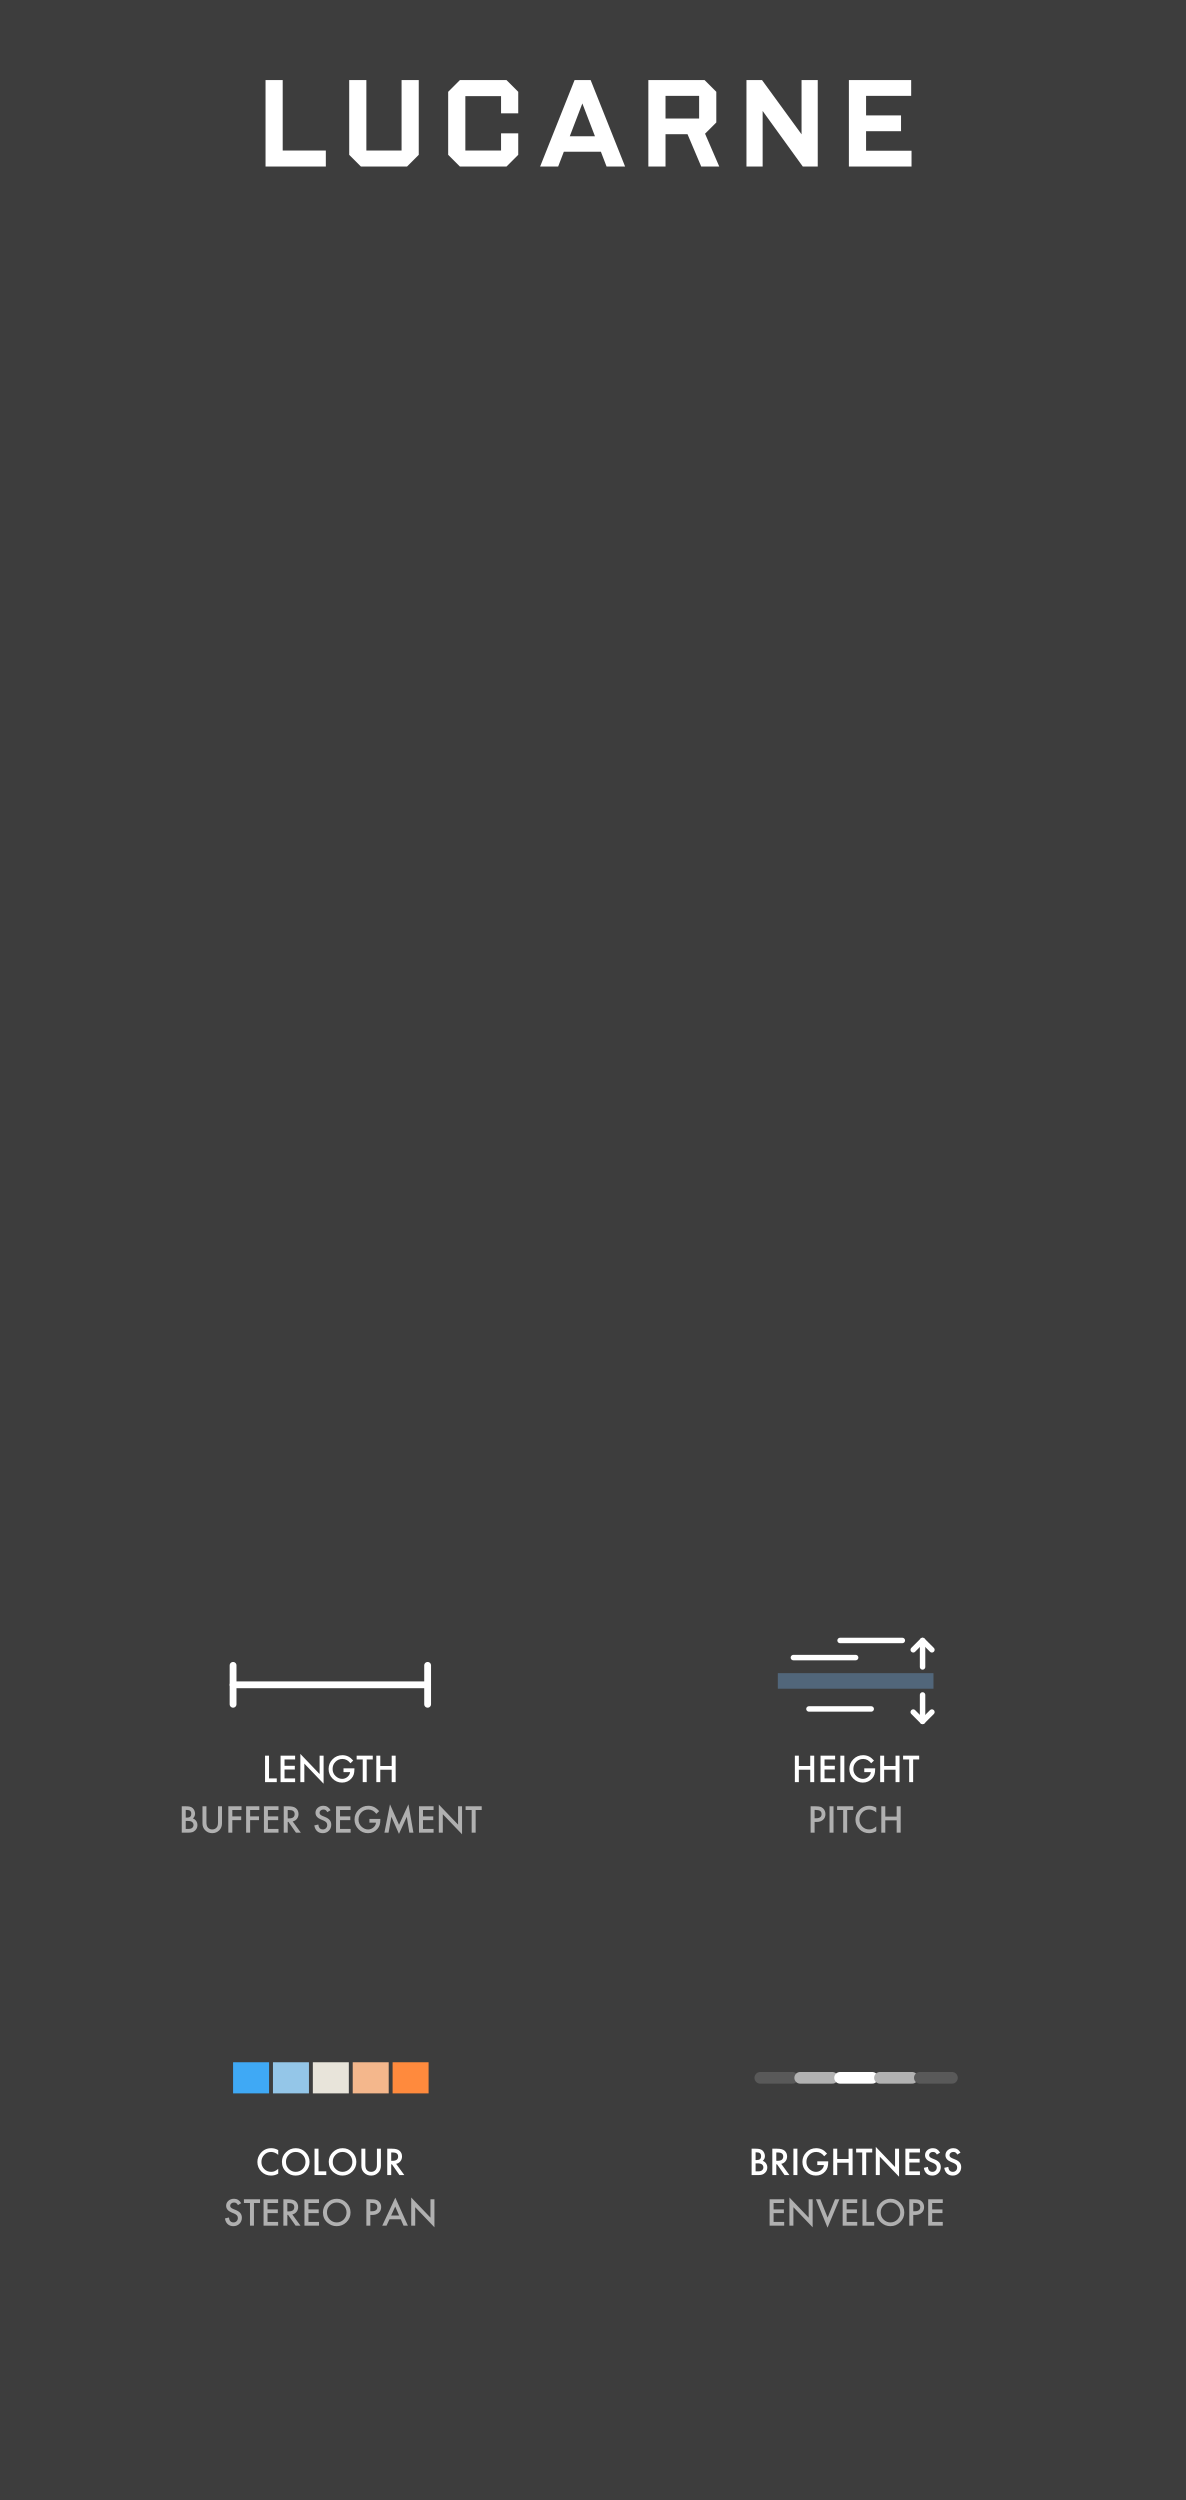
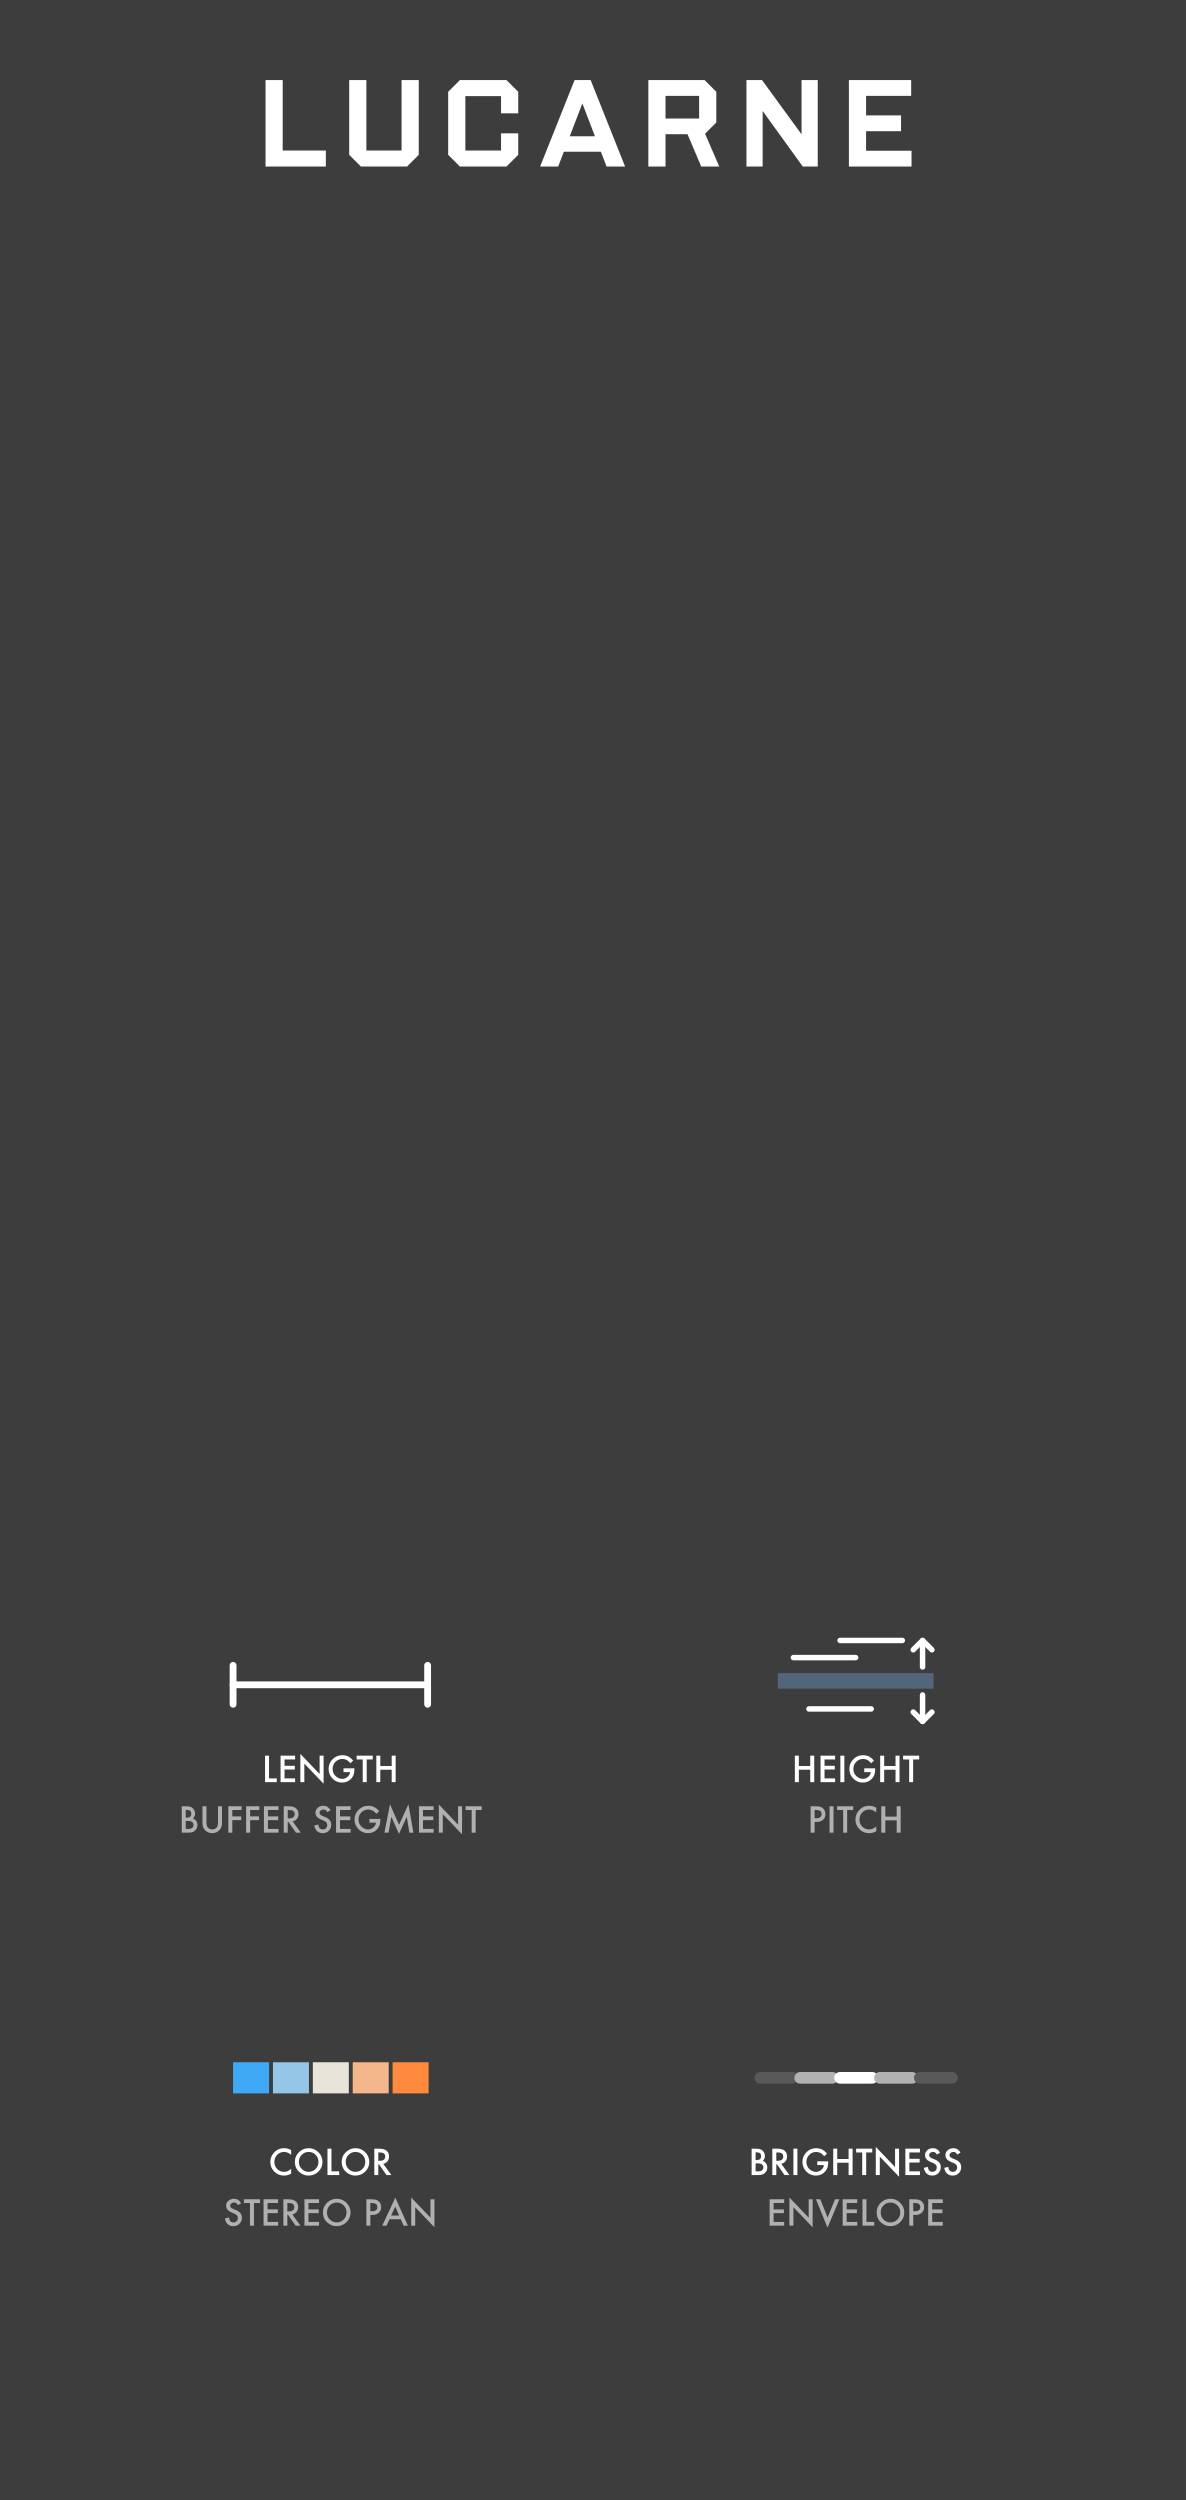
<svg xmlns="http://www.w3.org/2000/svg" version="1.1" width="60.96mm" height="128.5mm" viewBox="0 0 60.96 128.5">
  <g id="panel">
    <rect x="0" y="0" width="60.96" height="128.5" fill="#3d3d3d" />
    <path fill="#ffffff" d="M13.649 8.561H16.748V7.736H14.531V4.116H13.649Z M18.552 8.561H20.921L21.524 7.958V4.116H20.641V7.736H18.831V4.116H17.949V7.958Z M23.639 8.561H26.033L26.637 7.958V6.853H25.754V7.736H23.919V4.941H25.754V5.824H26.637V4.719L26.033 4.116H23.639L23.036 4.719V7.958Z M27.762 8.561H28.689L28.981 7.799H30.886L31.178 8.561H32.13L30.359 4.116H29.533ZM29.286 7.005 29.933 5.316 30.581 7.005Z M33.325 8.561H34.208V6.897H35.338L36.043 8.561H36.97L36.24 6.872L36.818 6.294V4.719L36.215 4.116H33.325ZM34.208 6.091V4.929H35.935V6.091Z M38.368 8.561H39.2V5.704L41.264 8.561H42.032V4.116H41.2V6.904L39.168 4.116H38.368Z M43.633 8.561H46.853V7.748H44.516V6.745H46.313V5.932H44.516V4.929H46.834V4.116H43.633Z" />
    <path fill="#ffffff" d="M13.827 90.243V91.408H14.226V91.6H13.623V90.243Z M15.169 90.435H14.625V90.762H15.154V90.954H14.625V91.408H15.169V91.6H14.421V90.243H15.169Z M15.438 91.6V90.151L16.428 91.186V90.243H16.633V91.683L15.643 90.65V91.6Z M17.656 90.893H18.217V90.938Q18.217 91.091 18.181 91.209Q18.145 91.318 18.062 91.413Q17.873 91.625 17.581 91.625Q17.296 91.625 17.093 91.42Q16.89 91.213 16.89 90.924Q16.89 90.629 17.097 90.423Q17.303 90.217 17.6 90.217Q17.759 90.217 17.897 90.282Q18.029 90.347 18.156 90.493L18.01 90.632Q17.843 90.41 17.603 90.41Q17.388 90.41 17.242 90.558Q17.096 90.704 17.096 90.924Q17.096 91.151 17.259 91.298Q17.411 91.434 17.588 91.434Q17.739 91.434 17.86 91.332Q17.98 91.229 17.994 91.086H17.656Z M18.849 90.435V91.6H18.644V90.435H18.332V90.243H19.16V90.435Z M19.547 90.774H20.133V90.243H20.337V91.6H20.133V90.966H19.547V91.6H19.343V90.243H19.547Z" />
    <path fill="#ffffff" d="M41.061 90.774H41.646V90.243H41.851V91.6H41.646V90.966H41.061V91.6H40.856V90.243H41.061Z M42.925 90.435H42.381V90.762H42.909V90.954H42.381V91.408H42.925V91.6H42.176V90.243H42.925Z M43.399 90.243V91.6H43.194V90.243Z M44.423 90.893H44.983V90.938Q44.983 91.091 44.947 91.209Q44.912 91.318 44.829 91.413Q44.64 91.625 44.348 91.625Q44.063 91.625 43.86 91.42Q43.657 91.213 43.657 90.924Q43.657 90.629 43.864 90.423Q44.07 90.217 44.366 90.217Q44.525 90.217 44.663 90.282Q44.795 90.347 44.923 90.493L44.777 90.632Q44.61 90.41 44.37 90.41Q44.154 90.41 44.009 90.558Q43.863 90.704 43.863 90.924Q43.863 91.151 44.025 91.298Q44.177 91.434 44.355 91.434Q44.506 91.434 44.626 91.332Q44.747 91.229 44.761 91.086H44.423Z M45.446 90.774H46.031V90.243H46.236V91.6H46.031V90.966H45.446V91.6H45.241V90.243H45.446Z M46.935 90.435V91.6H46.731V90.435H46.419V90.243H47.246V90.435Z" />
    <path fill="#b0b0b0" d="M9.342 94.2V92.843H9.546Q9.682 92.843 9.763 92.864Q9.845 92.885 9.901 92.935Q9.958 92.987 9.992 93.064Q10.026 93.143 10.026 93.223Q10.026 93.369 9.914 93.47Q10.023 93.507 10.085 93.599Q10.148 93.69 10.148 93.812Q10.148 93.971 10.036 94.08Q9.968 94.148 9.884 94.175Q9.791 94.2 9.653 94.2ZM9.547 93.426H9.611Q9.726 93.426 9.779 93.375Q9.832 93.325 9.832 93.226Q9.832 93.13 9.777 93.081Q9.723 93.031 9.619 93.031H9.547ZM9.547 94.008H9.674Q9.813 94.008 9.878 93.953Q9.946 93.894 9.946 93.804Q9.946 93.716 9.88 93.656Q9.816 93.597 9.651 93.597H9.547Z M10.611 92.843V93.66Q10.611 93.835 10.669 93.916Q10.754 94.033 10.909 94.033Q11.064 94.033 11.149 93.916Q11.206 93.838 11.206 93.66V92.843H11.411V93.717Q11.411 93.931 11.278 94.07Q11.127 94.225 10.909 94.225Q10.69 94.225 10.54 94.07Q10.407 93.931 10.407 93.717V92.843Z M12.414 93.035H11.941V93.362H12.397V93.554H11.941V94.2H11.736V92.843H12.414Z M13.329 93.035H12.856V93.362H13.312V93.554H12.856V94.2H12.651V92.843H13.329Z M14.315 93.035H13.771V93.362H14.299V93.554H13.771V94.008H14.315V94.2H13.566V92.843H14.315Z M15.044 93.622 15.464 94.2H15.213L14.826 93.645H14.789V94.2H14.584V92.843H14.824Q15.093 92.843 15.213 92.944Q15.344 93.057 15.344 93.241Q15.344 93.385 15.262 93.489Q15.179 93.593 15.044 93.622ZM14.789 93.466H14.854Q15.145 93.466 15.145 93.244Q15.145 93.035 14.862 93.035H14.789Z M16.991 93.045 16.824 93.144Q16.778 93.063 16.736 93.038Q16.692 93.01 16.622 93.01Q16.537 93.01 16.481 93.058Q16.425 93.106 16.425 93.178Q16.425 93.277 16.572 93.338L16.708 93.393Q16.873 93.46 16.949 93.556Q17.026 93.652 17.026 93.792Q17.026 93.979 16.901 94.102Q16.775 94.225 16.589 94.225Q16.412 94.225 16.297 94.12Q16.184 94.015 16.156 93.826L16.363 93.78Q16.377 93.899 16.412 93.945Q16.476 94.033 16.597 94.033Q16.693 94.033 16.756 93.969Q16.819 93.905 16.819 93.806Q16.819 93.767 16.808 93.734Q16.797 93.701 16.774 93.673Q16.751 93.645 16.714 93.621Q16.677 93.597 16.626 93.575L16.495 93.521Q16.216 93.403 16.216 93.176Q16.216 93.023 16.333 92.92Q16.45 92.817 16.624 92.817Q16.859 92.817 16.991 93.045Z M18.022 93.035H17.477V93.362H18.006V93.554H17.477V94.008H18.022V94.2H17.273V92.843H18.022Z M18.988 93.493H19.549V93.538Q19.549 93.691 19.513 93.809Q19.478 93.918 19.394 94.013Q19.205 94.225 18.914 94.225Q18.629 94.225 18.426 94.02Q18.223 93.813 18.223 93.524Q18.223 93.229 18.429 93.023Q18.636 92.817 18.932 92.817Q19.091 92.817 19.229 92.882Q19.361 92.947 19.488 93.093L19.343 93.232Q19.176 93.01 18.936 93.01Q18.72 93.01 18.574 93.158Q18.428 93.304 18.428 93.524Q18.428 93.751 18.591 93.898Q18.743 94.034 18.921 94.034Q19.072 94.034 19.192 93.932Q19.313 93.829 19.327 93.686H18.988Z M19.759 94.2 20.045 92.741 20.511 93.796 20.993 92.741 21.25 94.2H21.04L20.909 93.381L20.507 94.262L20.117 93.38L19.971 94.2Z M22.286 93.035H21.742V93.362H22.27V93.554H21.742V94.008H22.286V94.2H21.537V92.843H22.286Z M22.555 94.2V92.751L23.545 93.786V92.843H23.749V94.283L22.76 93.25V94.2Z M24.449 93.035V94.2H24.244V93.035H23.932V92.843H24.76V93.035Z" />
    <path fill="#b0b0b0" d="M41.871 93.649V94.2H41.666V92.843H41.898Q42.069 92.843 42.156 92.867Q42.244 92.89 42.311 92.956Q42.427 93.071 42.427 93.245Q42.427 93.431 42.303 93.54Q42.178 93.649 41.966 93.649ZM41.871 93.459H41.948Q42.23 93.459 42.23 93.242Q42.23 93.032 41.939 93.032H41.871Z M42.843 92.843V94.2H42.638V92.843Z M43.544 93.035V94.2H43.339V93.035H43.027V92.843H43.855V93.035Z M45.04 92.916V93.158Q44.863 93.01 44.673 93.01Q44.464 93.01 44.321 93.16Q44.176 93.31 44.176 93.526Q44.176 93.739 44.321 93.886Q44.465 94.033 44.674 94.033Q44.782 94.033 44.858 93.998Q44.9 93.98 44.945 93.95Q44.99 93.921 45.04 93.878V94.125Q44.865 94.225 44.671 94.225Q44.38 94.225 44.175 94.022Q43.97 93.817 43.97 93.528Q43.97 93.268 44.141 93.065Q44.352 92.817 44.687 92.817Q44.87 92.817 45.04 92.916Z M45.504 93.374H46.089V92.843H46.294V94.2H46.089V93.566H45.504V94.2H45.299V92.843H45.504Z" />
-     <path fill="#ffffff" d="M14.301 110.516V110.758Q14.123 110.61 13.933 110.61Q13.724 110.61 13.581 110.76Q13.437 110.91 13.437 111.126Q13.437 111.339 13.581 111.486Q13.725 111.633 13.934 111.633Q14.042 111.633 14.118 111.598Q14.16 111.58 14.205 111.55Q14.251 111.521 14.301 111.478V111.725Q14.125 111.825 13.932 111.825Q13.641 111.825 13.435 111.622Q13.23 111.417 13.23 111.128Q13.23 110.868 13.402 110.665Q13.612 110.417 13.947 110.417Q14.13 110.417 14.301 110.516Z M14.491 111.115Q14.491 110.829 14.701 110.623Q14.911 110.417 15.204 110.417Q15.494 110.417 15.702 110.625Q15.91 110.832 15.91 111.123Q15.91 111.416 15.701 111.62Q15.491 111.825 15.194 111.825Q14.931 111.825 14.722 111.643Q14.491 111.441 14.491 111.115ZM14.698 111.118Q14.698 111.343 14.849 111.488Q14.999 111.633 15.196 111.633Q15.41 111.633 15.557 111.485Q15.703 111.336 15.703 111.121Q15.703 110.904 15.558 110.758Q15.414 110.61 15.202 110.61Q14.99 110.61 14.844 110.758Q14.698 110.904 14.698 111.118Z M16.372 110.443V111.608H16.771V111.8H16.167V110.443Z M16.898 111.115Q16.898 110.829 17.108 110.623Q17.317 110.417 17.611 110.417Q17.901 110.417 18.108 110.625Q18.316 110.832 18.316 111.123Q18.316 111.416 18.107 111.62Q17.897 111.825 17.6 111.825Q17.337 111.825 17.128 111.643Q16.898 111.441 16.898 111.115ZM17.104 111.118Q17.104 111.343 17.256 111.488Q17.406 111.633 17.603 111.633Q17.816 111.633 17.963 111.485Q18.11 111.336 18.11 111.121Q18.11 110.904 17.965 110.758Q17.821 110.61 17.608 110.61Q17.396 110.61 17.25 110.758Q17.104 110.904 17.104 111.118Z M18.779 110.443V111.26Q18.779 111.435 18.836 111.516Q18.921 111.633 19.076 111.633Q19.231 111.633 19.317 111.516Q19.374 111.438 19.374 111.26V110.443H19.578V111.317Q19.578 111.531 19.445 111.67Q19.295 111.825 19.076 111.825Q18.857 111.825 18.707 111.67Q18.574 111.531 18.574 111.317V110.443Z M20.363 111.222 20.783 111.8H20.533L20.145 111.245H20.108V111.8H19.904V110.443H20.144Q20.413 110.443 20.532 110.544Q20.664 110.657 20.664 110.841Q20.664 110.985 20.581 111.089Q20.499 111.193 20.363 111.222ZM20.108 111.066H20.174Q20.464 111.066 20.464 110.844Q20.464 110.635 20.181 110.635H20.108Z" />
+     <path fill="#ffffff" d="M14.966 110.516V110.758Q14.788 110.61 14.598 110.61Q14.389 110.61 14.246 110.76Q14.102 110.91 14.102 111.126Q14.102 111.339 14.246 111.486Q14.39 111.633 14.599 111.633Q14.707 111.633 14.783 111.598Q14.825 111.58 14.87 111.55Q14.915 111.521 14.966 111.478V111.725Q14.79 111.825 14.596 111.825Q14.305 111.825 14.1 111.622Q13.895 111.417 13.895 111.128Q13.895 110.868 14.066 110.665Q14.277 110.417 14.612 110.417Q14.795 110.417 14.966 110.516Z M15.156 111.115Q15.156 110.829 15.366 110.623Q15.576 110.417 15.869 110.417Q16.159 110.417 16.367 110.625Q16.575 110.832 16.575 111.123Q16.575 111.416 16.366 111.62Q16.156 111.825 15.859 111.825Q15.596 111.825 15.387 111.643Q15.156 111.441 15.156 111.115ZM15.363 111.118Q15.363 111.343 15.514 111.488Q15.664 111.633 15.861 111.633Q16.075 111.633 16.222 111.485Q16.368 111.336 16.368 111.121Q16.368 110.904 16.223 110.758Q16.079 110.61 15.866 110.61Q15.655 110.61 15.509 110.758Q15.363 110.904 15.363 111.118Z M17.037 110.443V111.608H17.436V111.8H16.832V110.443Z M17.563 111.115Q17.563 110.829 17.773 110.623Q17.982 110.417 18.276 110.417Q18.566 110.417 18.773 110.625Q18.981 110.832 18.981 111.123Q18.981 111.416 18.772 111.62Q18.562 111.825 18.265 111.825Q18.002 111.825 17.793 111.643Q17.563 111.441 17.563 111.115ZM17.769 111.118Q17.769 111.343 17.92 111.488Q18.071 111.633 18.268 111.633Q18.481 111.633 18.628 111.485Q18.775 111.336 18.775 111.121Q18.775 110.904 18.63 110.758Q18.486 110.61 18.273 110.61Q18.061 110.61 17.915 110.758Q17.769 110.904 17.769 111.118Z M19.698 111.222 20.119 111.8H19.868L19.48 111.245H19.444V111.8H19.239V110.443H19.479Q19.748 110.443 19.867 110.544Q19.999 110.657 19.999 110.841Q19.999 110.985 19.916 111.089Q19.834 111.193 19.698 111.222ZM19.444 111.066H19.509Q19.8 111.066 19.8 110.844Q19.8 110.635 19.517 110.635H19.444Z" />
    <path fill="#ffffff" d="M38.633 111.8V110.443H38.837Q38.973 110.443 39.054 110.464Q39.135 110.485 39.192 110.535Q39.249 110.587 39.282 110.664Q39.317 110.743 39.317 110.823Q39.317 110.969 39.205 111.07Q39.313 111.107 39.375 111.199Q39.439 111.29 39.439 111.412Q39.439 111.571 39.326 111.68Q39.259 111.748 39.174 111.775Q39.082 111.8 38.943 111.8ZM38.838 111.026H38.902Q39.016 111.026 39.069 110.975Q39.122 110.925 39.122 110.826Q39.122 110.73 39.068 110.681Q39.013 110.631 38.91 110.631H38.838ZM38.838 111.608H38.964Q39.103 111.608 39.168 111.553Q39.237 111.494 39.237 111.404Q39.237 111.316 39.171 111.256Q39.106 111.197 38.941 111.197H38.838Z M40.157 111.222 40.577 111.8H40.326L39.939 111.245H39.902V111.8H39.697V110.443H39.937Q40.206 110.443 40.326 110.544Q40.457 110.657 40.457 110.841Q40.457 110.985 40.375 111.089Q40.292 111.193 40.157 111.222ZM39.902 111.066H39.967Q40.258 111.066 40.258 110.844Q40.258 110.635 39.975 110.635H39.902Z M40.986 110.443V111.8H40.781V110.443Z M42.009 111.093H42.57V111.138Q42.57 111.291 42.534 111.409Q42.499 111.518 42.416 111.613Q42.227 111.825 41.935 111.825Q41.65 111.825 41.447 111.62Q41.244 111.413 41.244 111.124Q41.244 110.829 41.451 110.623Q41.657 110.417 41.953 110.417Q42.112 110.417 42.25 110.482Q42.382 110.547 42.51 110.693L42.364 110.832Q42.197 110.61 41.957 110.61Q41.741 110.61 41.596 110.758Q41.45 110.904 41.45 111.124Q41.45 111.351 41.612 111.498Q41.764 111.634 41.942 111.634Q42.093 111.634 42.213 111.532Q42.334 111.429 42.348 111.286H42.009Z M43.033 110.974H43.618V110.443H43.823V111.8H43.618V111.166H43.033V111.8H42.828V110.443H43.033Z M44.522 110.635V111.8H44.317V110.635H44.005V110.443H44.833V110.635Z M45.016 111.8V110.351L46.006 111.386V110.443H46.211V111.883L45.221 110.85V111.8Z M47.285 110.635H46.741V110.962H47.269V111.154H46.741V111.608H47.285V111.8H46.536V110.443H47.285Z M48.321 110.645 48.155 110.744Q48.108 110.663 48.066 110.638Q48.022 110.61 47.953 110.61Q47.867 110.61 47.811 110.658Q47.755 110.706 47.755 110.778Q47.755 110.877 47.903 110.938L48.038 110.993Q48.203 111.06 48.28 111.156Q48.356 111.252 48.356 111.392Q48.356 111.579 48.231 111.702Q48.106 111.825 47.919 111.825Q47.743 111.825 47.627 111.72Q47.514 111.615 47.486 111.426L47.693 111.38Q47.707 111.499 47.743 111.545Q47.806 111.633 47.927 111.633Q48.023 111.633 48.086 111.569Q48.15 111.505 48.15 111.406Q48.15 111.367 48.139 111.334Q48.128 111.301 48.104 111.273Q48.081 111.245 48.044 111.221Q48.007 111.197 47.956 111.175L47.825 111.121Q47.547 111.003 47.547 110.776Q47.547 110.623 47.663 110.52Q47.78 110.417 47.954 110.417Q48.189 110.417 48.321 110.645Z M49.37 110.645 49.204 110.744Q49.158 110.663 49.115 110.638Q49.072 110.61 49.002 110.61Q48.917 110.61 48.861 110.658Q48.804 110.706 48.804 110.778Q48.804 110.877 48.952 110.938L49.087 110.993Q49.253 111.06 49.329 111.156Q49.405 111.252 49.405 111.392Q49.405 111.579 49.281 111.702Q49.155 111.825 48.969 111.825Q48.792 111.825 48.677 111.72Q48.563 111.615 48.535 111.426L48.743 111.38Q48.757 111.499 48.792 111.545Q48.855 111.633 48.977 111.633Q49.072 111.633 49.136 111.569Q49.199 111.505 49.199 111.406Q49.199 111.367 49.188 111.334Q49.177 111.301 49.154 111.273Q49.13 111.245 49.093 111.221Q49.057 111.197 49.006 111.175L48.875 111.121Q48.596 111.003 48.596 110.776Q48.596 110.623 48.713 110.52Q48.83 110.417 49.004 110.417Q49.238 110.417 49.37 110.645Z" />
    <path fill="#b0b0b0" d="M12.397 113.245 12.231 113.344Q12.184 113.263 12.142 113.238Q12.098 113.21 12.029 113.21Q11.943 113.21 11.887 113.258Q11.831 113.306 11.831 113.378Q11.831 113.477 11.979 113.538L12.114 113.593Q12.279 113.66 12.356 113.756Q12.432 113.852 12.432 113.992Q12.432 114.179 12.307 114.302Q12.182 114.425 11.995 114.425Q11.819 114.425 11.703 114.32Q11.59 114.215 11.562 114.026L11.769 113.98Q11.783 114.099 11.819 114.145Q11.882 114.233 12.003 114.233Q12.099 114.233 12.162 114.169Q12.226 114.105 12.226 114.006Q12.226 113.967 12.215 113.934Q12.204 113.901 12.18 113.873Q12.157 113.845 12.12 113.821Q12.083 113.797 12.032 113.775L11.901 113.721Q11.623 113.603 11.623 113.376Q11.623 113.223 11.74 113.12Q11.856 113.017 12.03 113.017Q12.265 113.017 12.397 113.245Z M13.053 113.235V114.4H12.849V113.235H12.537V113.043H13.365V113.235Z M14.296 113.235H13.752V113.562H14.28V113.754H13.752V114.208H14.296V114.4H13.547V113.043H14.296Z M15.025 113.822 15.445 114.4H15.195L14.807 113.845H14.77V114.4H14.565V113.043H14.805Q15.074 113.043 15.194 113.144Q15.325 113.257 15.325 113.441Q15.325 113.585 15.243 113.689Q15.16 113.793 15.025 113.822ZM14.77 113.666H14.835Q15.126 113.666 15.126 113.444Q15.126 113.235 14.843 113.235H14.77Z M16.398 113.235H15.854V113.562H16.382V113.754H15.854V114.208H16.398V114.4H15.649V113.043H16.398Z M16.599 113.715Q16.599 113.429 16.809 113.223Q17.018 113.017 17.312 113.017Q17.602 113.017 17.809 113.225Q18.018 113.432 18.018 113.723Q18.018 114.016 17.808 114.22Q17.598 114.425 17.301 114.425Q17.038 114.425 16.829 114.243Q16.599 114.041 16.599 113.715ZM16.806 113.718Q16.806 113.943 16.957 114.088Q17.107 114.233 17.304 114.233Q17.517 114.233 17.664 114.085Q17.811 113.936 17.811 113.721Q17.811 113.504 17.666 113.358Q17.522 113.21 17.309 113.21Q17.097 113.21 16.951 113.358Q16.806 113.504 16.806 113.718Z M19.035 113.849V114.4H18.831V113.043H19.063Q19.233 113.043 19.32 113.067Q19.408 113.09 19.475 113.156Q19.592 113.271 19.592 113.445Q19.592 113.631 19.467 113.74Q19.342 113.849 19.13 113.849ZM19.035 113.659H19.112Q19.394 113.659 19.394 113.442Q19.394 113.232 19.103 113.232H19.035Z M20.6 114.07H20.019L19.868 114.4H19.647L20.319 112.958L20.966 114.4H20.742ZM20.516 113.878 20.315 113.417 20.104 113.878Z M21.136 114.4V112.951L22.126 113.986V113.043H22.33V114.483L21.341 113.45V114.4Z" />
    <path fill="#b0b0b0" d="M40.307 113.235H39.763V113.562H40.291V113.754H39.763V114.208H40.307V114.4H39.558V113.043H40.307Z M40.576 114.4V112.951L41.566 113.986V113.043H41.77V114.483L40.781 113.45V114.4Z M42.164 113.043 42.539 113.983 42.92 113.043H43.144L42.535 114.502L41.94 113.043Z M44.062 113.235H43.518V113.562H44.046V113.754H43.518V114.208H44.062V114.4H43.313V113.043H44.062Z M44.535 113.043V114.208H44.934V114.4H44.331V113.043Z M45.061 113.715Q45.061 113.429 45.271 113.223Q45.48 113.017 45.774 113.017Q46.064 113.017 46.271 113.225Q46.48 113.432 46.48 113.723Q46.48 114.016 46.27 114.22Q46.06 114.425 45.763 114.425Q45.501 114.425 45.291 114.243Q45.061 114.041 45.061 113.715ZM45.268 113.718Q45.268 113.943 45.419 114.088Q45.569 114.233 45.766 114.233Q45.98 114.233 46.126 114.085Q46.273 113.936 46.273 113.721Q46.273 113.504 46.128 113.358Q45.984 113.21 45.771 113.21Q45.559 113.21 45.413 113.358Q45.268 113.504 45.268 113.718Z M46.942 113.849V114.4H46.737V113.043H46.969Q47.14 113.043 47.227 113.067Q47.315 113.09 47.381 113.156Q47.498 113.271 47.498 113.445Q47.498 113.631 47.373 113.74Q47.249 113.849 47.037 113.849ZM46.942 113.659H47.018Q47.301 113.659 47.301 113.442Q47.301 113.232 47.01 113.232H46.942Z M48.458 113.235H47.914V113.562H48.442V113.754H47.914V114.208H48.458V114.4H47.709V113.043H48.458Z" />
  </g>
  <g id="glyphs">
    <line x1="11.98" y1="86.6" x2="21.98" y2="86.6" stroke="#ffffff" stroke-width="0.35" stroke-linecap="round" />
    <line x1="11.98" y1="85.6" x2="11.98" y2="87.6" stroke="#ffffff" stroke-width="0.35" stroke-linecap="round" />
    <line x1="21.98" y1="85.6" x2="21.98" y2="87.6" stroke="#ffffff" stroke-width="0.35" stroke-linecap="round" />
    <polygon points="39.98,86 47.98,86 47.98,86.8 39.98,86.8" fill="#51667a" />
    <line x1="40.78" y1="85.2" x2="43.98" y2="85.2" stroke="#ffffff" stroke-width="0.28" stroke-linecap="round" />
    <line x1="43.18" y1="84.32" x2="46.38" y2="84.32" stroke="#ffffff" stroke-width="0.28" stroke-linecap="round" />
    <line x1="41.58" y1="87.84" x2="44.78" y2="87.84" stroke="#ffffff" stroke-width="0.28" stroke-linecap="round" />
    <polyline points="47.42,85.68 47.42,84.32" fill="none" stroke="#ffffff" stroke-width="0.28" stroke-linecap="round" stroke-linejoin="round" />
    <polyline points="46.94,84.8 47.42,84.32 47.9,84.8" fill="none" stroke="#ffffff" stroke-width="0.28" stroke-linecap="round" stroke-linejoin="round" />
    <polyline points="47.42,87.12 47.42,88.48" fill="none" stroke="#ffffff" stroke-width="0.28" stroke-linecap="round" stroke-linejoin="round" />
    <polyline points="46.94,88 47.42,88.48 47.9,88" fill="none" stroke="#ffffff" stroke-width="0.28" stroke-linecap="round" stroke-linejoin="round" />
    <polygon points="11.98,106 13.83,106 13.83,107.6 11.98,107.6" fill="#3fa9f5" />
    <polygon points="14.03,106 15.88,106 15.88,107.6 14.03,107.6" fill="#94c6e8" />
    <polygon points="16.08,106 17.93,106 17.93,107.6 16.08,107.6" fill="#e8e4da" />
    <polygon points="18.13,106 19.98,106 19.98,107.6 18.13,107.6" fill="#f4b78c" />
    <polygon points="20.18,106 22.03,106 22.03,107.6 20.18,107.6" fill="#ff8a3d" />
    <line x1="39.08" y1="106.8" x2="40.73" y2="106.8" stroke="#595959" stroke-width="0.6" stroke-linecap="round" />
    <line x1="41.13" y1="106.8" x2="42.78" y2="106.8" stroke="#b2b2b2" stroke-width="0.6" stroke-linecap="round" />
    <line x1="43.18" y1="106.8" x2="44.83" y2="106.8" stroke="#ffffff" stroke-width="0.6" stroke-linecap="round" />
    <line x1="45.23" y1="106.8" x2="46.88" y2="106.8" stroke="#b2b2b2" stroke-width="0.6" stroke-linecap="round" />
    <line x1="47.28" y1="106.8" x2="48.93" y2="106.8" stroke="#595959" stroke-width="0.6" stroke-linecap="round" />
  </g>
  <g id="components" style="display:none">
    <rect id="SCREEN#Widget" x="3.48" y="14.0" width="54.0" height="60.0" fill="#ffff00" />
  </g>
</svg>
